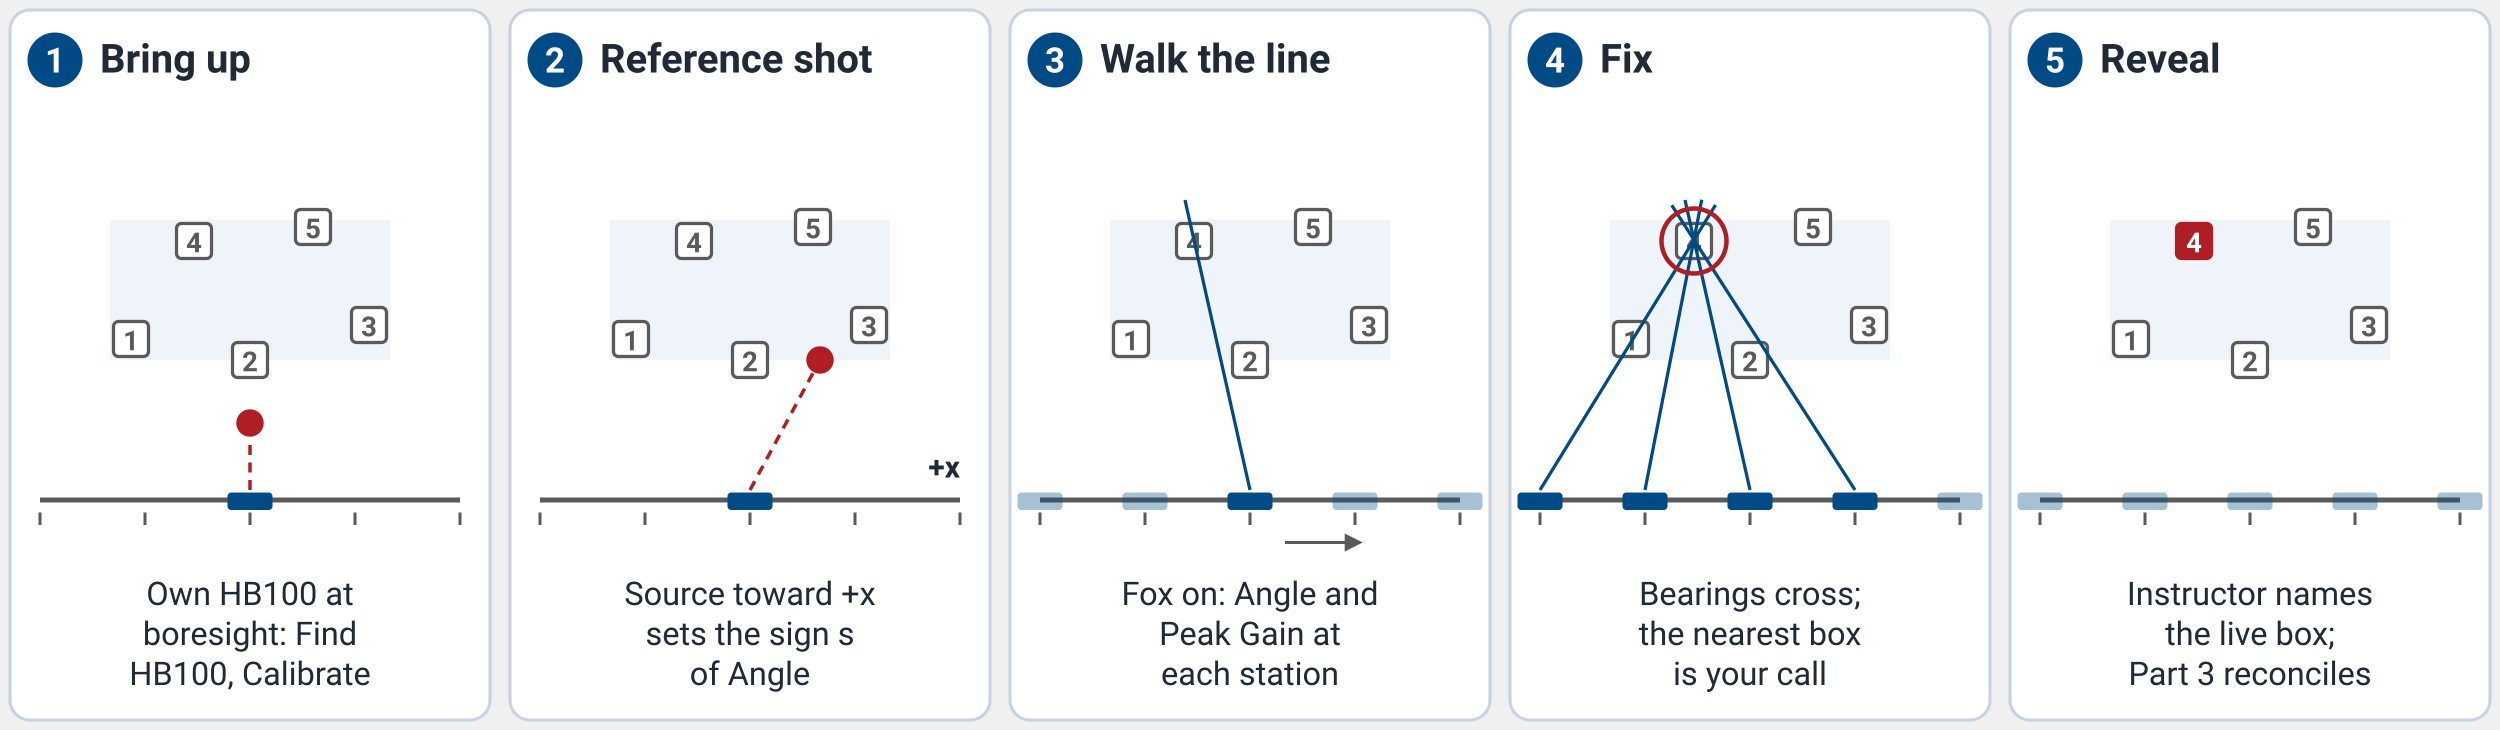
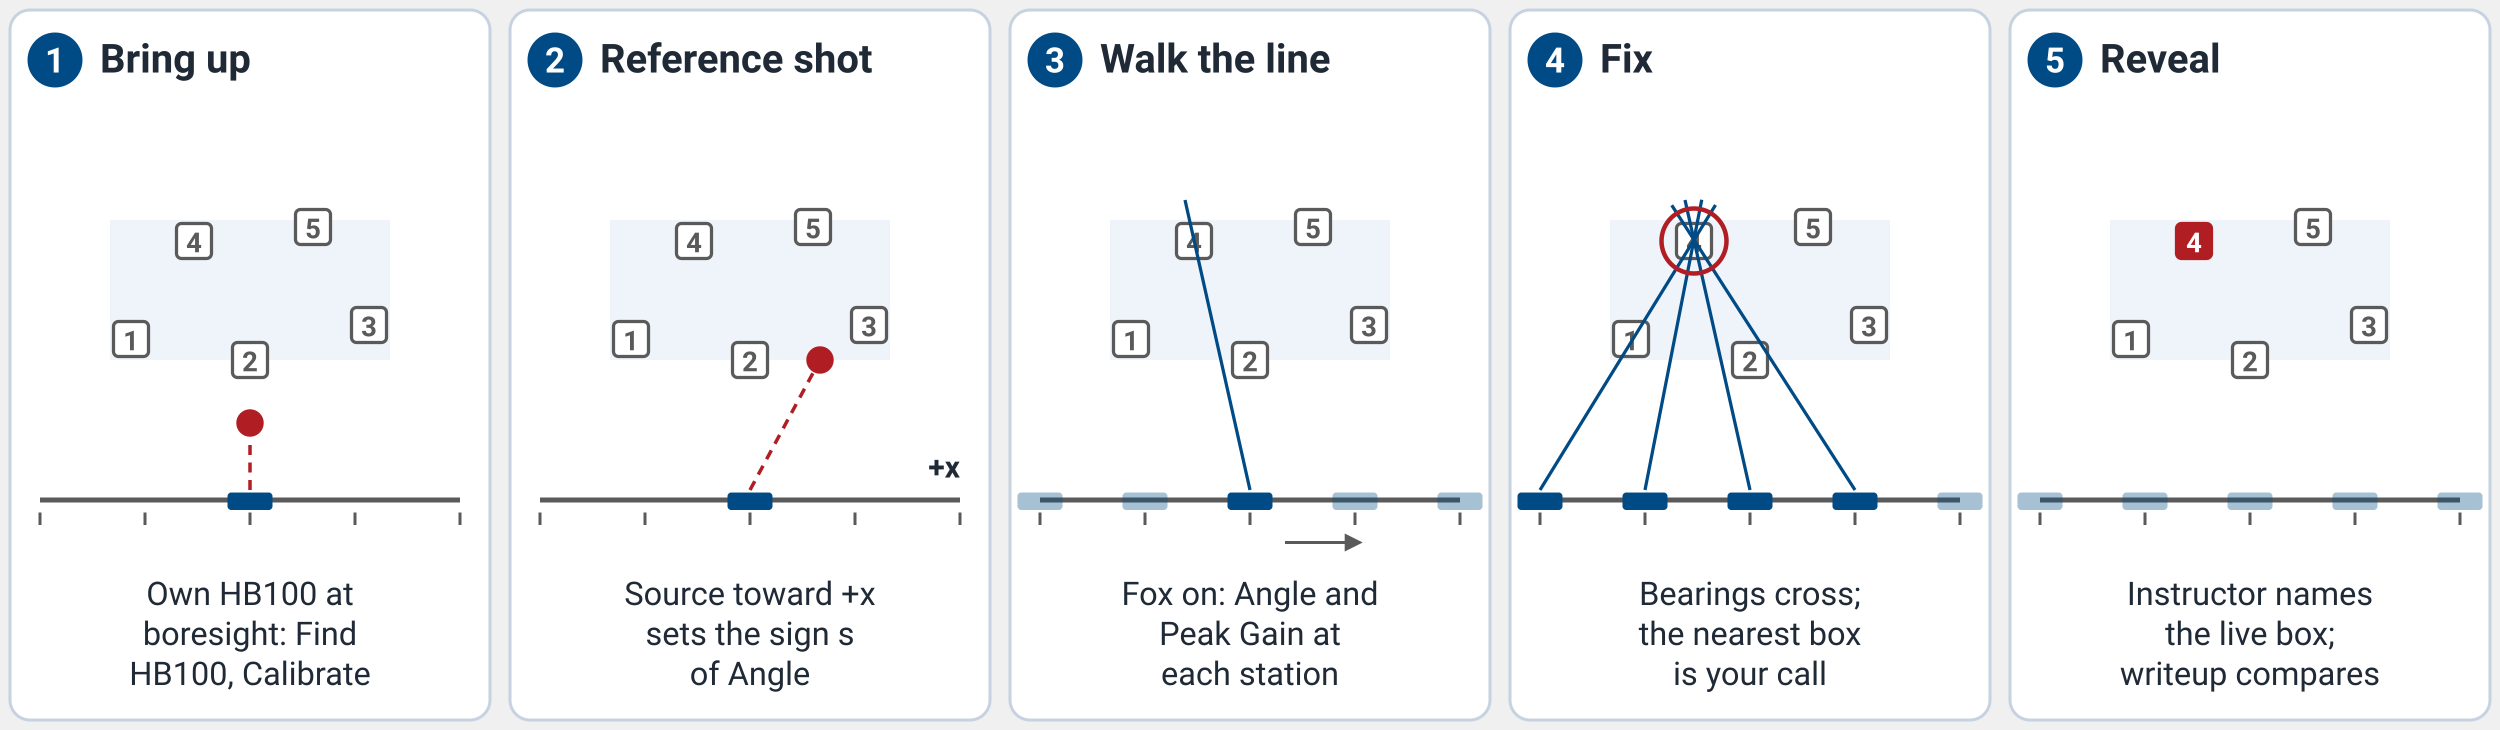
<svg xmlns="http://www.w3.org/2000/svg" font-family="'Source Sans Pro', 'Segoe UI', Roboto, Helvetica, Arial, sans-serif" viewBox="0 0 1000 292" role="img" aria-label="The L19 Lab in five steps, each a top view of the firing range: bring the kit up on your own HB100; take the reference shot toward plus x to set the sign of Angle; with the fox on, walk the station marks reading Angle and Peak Gain; the bearings cross at a box, which is your call; the instructor reveals the live box">
  <defs>
    <marker id="l19sArr" viewBox="0 0 10 10" refX="8.5" refY="5" markerWidth="6" markerHeight="6" orient="auto">
      <path d="M0 0 L10 5 L0 10 z" fill="#5a5a5a" />
    </marker>
  </defs>
  <rect x="4" y="4" width="192" height="284" rx="8" fill="#ffffff" stroke="#c7d2e0" stroke-width="1.2" />
  <circle cx="22" cy="24" r="11" fill="#004a85" />
  <text x="22" y="29" text-anchor="middle" font-size="14" font-weight="700" fill="#ffffff">1</text>
  <text x="40" y="29" font-size="16" font-weight="700" fill="#1f2a36">Bring up</text>
  <rect x="44.0" y="88.0" width="112.0" height="56.0" fill="#eef4fa" stroke="none" />
  <rect x="45.4" y="128.6" width="14" height="14" rx="2" fill="#ffffff" stroke="#5a5a5a" stroke-width="1.3" />
  <text x="52.4" y="140.1" text-anchor="middle" font-size="11" font-weight="700" fill="#5a5a5a">1</text>
  <rect x="93.0" y="137.0" width="14" height="14" rx="2" fill="#ffffff" stroke="#5a5a5a" stroke-width="1.3" />
  <text x="100.0" y="148.5" text-anchor="middle" font-size="11" font-weight="700" fill="#5a5a5a">2</text>
  <rect x="140.6" y="123.0" width="14" height="14" rx="2" fill="#ffffff" stroke="#5a5a5a" stroke-width="1.3" />
  <text x="147.6" y="134.5" text-anchor="middle" font-size="11" font-weight="700" fill="#5a5a5a">3</text>
  <rect x="70.6" y="89.4" width="14" height="14" rx="2" fill="#ffffff" stroke="#5a5a5a" stroke-width="1.3" />
  <text x="77.6" y="100.9" text-anchor="middle" font-size="11" font-weight="700" fill="#5a5a5a">4</text>
  <rect x="118.2" y="83.8" width="14" height="14" rx="2" fill="#ffffff" stroke="#5a5a5a" stroke-width="1.3" />
  <text x="125.2" y="95.3" text-anchor="middle" font-size="11" font-weight="700" fill="#5a5a5a">5</text>
  <line x1="16.0" y1="200.0" x2="184.0" y2="200.0" stroke="#5a5a5a" stroke-width="2" />
  <line x1="16.0" y1="205.0" x2="16.0" y2="210.0" stroke="#5a5a5a" stroke-width="1.2" />
  <line x1="58.0" y1="205.0" x2="58.0" y2="210.0" stroke="#5a5a5a" stroke-width="1.2" />
  <line x1="100.0" y1="205.0" x2="100.0" y2="210.0" stroke="#5a5a5a" stroke-width="1.2" />
  <line x1="142.0" y1="205.0" x2="142.0" y2="210.0" stroke="#5a5a5a" stroke-width="1.2" />
  <line x1="184.0" y1="205.0" x2="184.0" y2="210.0" stroke="#5a5a5a" stroke-width="1.2" />
  <rect x="91.0" y="197.0" width="18" height="7" rx="1.5" fill="#004a85" />
  <line x1="100.0" y1="196.0" x2="100.0" y2="175.2" stroke="#b01e24" stroke-width="1.4" stroke-dasharray="4 3" />
  <circle cx="100.0" cy="169.2" r="5.5" fill="#b01e24" />
  <text x="100.0" y="242" text-anchor="middle" font-size="13" fill="#1f2a36">Own HB100 at</text>
  <text x="100.0" y="258" text-anchor="middle" font-size="13" fill="#1f2a36">boresight: Find</text>
  <text x="100.0" y="274" text-anchor="middle" font-size="13" fill="#1f2a36">HB100, Calibrate</text>
  <rect x="204" y="4" width="192" height="284" rx="8" fill="#ffffff" stroke="#c7d2e0" stroke-width="1.2" />
  <circle cx="222" cy="24" r="11" fill="#004a85" />
  <text x="222" y="29" text-anchor="middle" font-size="14" font-weight="700" fill="#ffffff">2</text>
  <text x="240" y="29" font-size="16" font-weight="700" fill="#1f2a36">Reference shot</text>
  <rect x="244.0" y="88.0" width="112.0" height="56.0" fill="#eef4fa" stroke="none" />
  <rect x="245.4" y="128.6" width="14" height="14" rx="2" fill="#ffffff" stroke="#5a5a5a" stroke-width="1.3" />
  <text x="252.4" y="140.1" text-anchor="middle" font-size="11" font-weight="700" fill="#5a5a5a">1</text>
  <rect x="293.0" y="137.0" width="14" height="14" rx="2" fill="#ffffff" stroke="#5a5a5a" stroke-width="1.3" />
  <text x="300.0" y="148.5" text-anchor="middle" font-size="11" font-weight="700" fill="#5a5a5a">2</text>
  <rect x="340.6" y="123.0" width="14" height="14" rx="2" fill="#ffffff" stroke="#5a5a5a" stroke-width="1.3" />
  <text x="347.6" y="134.5" text-anchor="middle" font-size="11" font-weight="700" fill="#5a5a5a">3</text>
  <rect x="270.6" y="89.4" width="14" height="14" rx="2" fill="#ffffff" stroke="#5a5a5a" stroke-width="1.3" />
  <text x="277.6" y="100.9" text-anchor="middle" font-size="11" font-weight="700" fill="#5a5a5a">4</text>
  <rect x="318.2" y="83.8" width="14" height="14" rx="2" fill="#ffffff" stroke="#5a5a5a" stroke-width="1.3" />
  <text x="325.2" y="95.3" text-anchor="middle" font-size="11" font-weight="700" fill="#5a5a5a">5</text>
  <line x1="216.0" y1="200.0" x2="384.0" y2="200.0" stroke="#5a5a5a" stroke-width="2" />
  <line x1="216.0" y1="205.0" x2="216.0" y2="210.0" stroke="#5a5a5a" stroke-width="1.2" />
  <line x1="258.0" y1="205.0" x2="258.0" y2="210.0" stroke="#5a5a5a" stroke-width="1.2" />
  <line x1="300.0" y1="205.0" x2="300.0" y2="210.0" stroke="#5a5a5a" stroke-width="1.2" />
  <line x1="342.0" y1="205.0" x2="342.0" y2="210.0" stroke="#5a5a5a" stroke-width="1.2" />
  <line x1="384.0" y1="205.0" x2="384.0" y2="210.0" stroke="#5a5a5a" stroke-width="1.2" />
  <rect x="291.0" y="197.0" width="18" height="7" rx="1.5" fill="#004a85" />
  <line x1="300.0" y1="196.0" x2="328.0" y2="144.0" stroke="#b01e24" stroke-width="1.4" stroke-dasharray="4 3" />
  <circle cx="328.0" cy="144.0" r="5.5" fill="#b01e24" />
  <text x="384.0" y="191.0" text-anchor="end" font-size="12" font-weight="700" fill="#1f2a36">+x</text>
  <text x="300.0" y="242" text-anchor="middle" font-size="13" fill="#1f2a36">Source toward +x</text>
  <text x="300.0" y="258" text-anchor="middle" font-size="13" fill="#1f2a36">sets the sign s</text>
  <text x="300.0" y="274" text-anchor="middle" font-size="13" fill="#1f2a36">of Angle</text>
  <rect x="404" y="4" width="192" height="284" rx="8" fill="#ffffff" stroke="#c7d2e0" stroke-width="1.2" />
  <circle cx="422" cy="24" r="11" fill="#004a85" />
  <text x="422" y="29" text-anchor="middle" font-size="14" font-weight="700" fill="#ffffff">3</text>
  <text x="440" y="29" font-size="16" font-weight="700" fill="#1f2a36">Walk the line</text>
  <rect x="444.0" y="88.0" width="112.0" height="56.0" fill="#eef4fa" stroke="none" />
  <rect x="445.4" y="128.6" width="14" height="14" rx="2" fill="#ffffff" stroke="#5a5a5a" stroke-width="1.3" />
  <text x="452.4" y="140.1" text-anchor="middle" font-size="11" font-weight="700" fill="#5a5a5a">1</text>
  <rect x="493.0" y="137.0" width="14" height="14" rx="2" fill="#ffffff" stroke="#5a5a5a" stroke-width="1.3" />
  <text x="500.0" y="148.5" text-anchor="middle" font-size="11" font-weight="700" fill="#5a5a5a">2</text>
  <rect x="540.6" y="123.0" width="14" height="14" rx="2" fill="#ffffff" stroke="#5a5a5a" stroke-width="1.3" />
  <text x="547.6" y="134.5" text-anchor="middle" font-size="11" font-weight="700" fill="#5a5a5a">3</text>
  <rect x="470.6" y="89.4" width="14" height="14" rx="2" fill="#ffffff" stroke="#5a5a5a" stroke-width="1.3" />
  <text x="477.6" y="100.9" text-anchor="middle" font-size="11" font-weight="700" fill="#5a5a5a">4</text>
  <rect x="518.2" y="83.8" width="14" height="14" rx="2" fill="#ffffff" stroke="#5a5a5a" stroke-width="1.3" />
  <text x="525.2" y="95.3" text-anchor="middle" font-size="11" font-weight="700" fill="#5a5a5a">5</text>
  <line x1="416.0" y1="200.0" x2="584.0" y2="200.0" stroke="#5a5a5a" stroke-width="2" />
  <line x1="416.0" y1="205.0" x2="416.0" y2="210.0" stroke="#5a5a5a" stroke-width="1.2" />
  <line x1="458.0" y1="205.0" x2="458.0" y2="210.0" stroke="#5a5a5a" stroke-width="1.2" />
  <line x1="500.0" y1="205.0" x2="500.0" y2="210.0" stroke="#5a5a5a" stroke-width="1.2" />
  <line x1="542.0" y1="205.0" x2="542.0" y2="210.0" stroke="#5a5a5a" stroke-width="1.2" />
  <line x1="584.0" y1="205.0" x2="584.0" y2="210.0" stroke="#5a5a5a" stroke-width="1.2" />
  <rect x="407.0" y="197.0" width="18" height="7" rx="1.5" fill="#004a85" opacity="0.35" />
  <rect x="449.0" y="197.0" width="18" height="7" rx="1.5" fill="#004a85" opacity="0.35" />
  <rect x="491.0" y="197.0" width="18" height="7" rx="1.5" fill="#004a85" />
  <rect x="533.0" y="197.0" width="18" height="7" rx="1.5" fill="#004a85" opacity="0.35" />
  <rect x="575.0" y="197.0" width="18" height="7" rx="1.5" fill="#004a85" opacity="0.35" />
  <line x1="500.0" y1="196.0" x2="474.0" y2="80.0" stroke="#004a85" stroke-width="1.3" />
  <line x1="514.0" y1="217.0" x2="544.0" y2="217.0" stroke="#5a5a5a" stroke-width="1.2" marker-end="url(#l19sArr)" />
  <text x="500.0" y="242" text-anchor="middle" font-size="13" fill="#1f2a36">Fox on: Angle and</text>
  <text x="500.0" y="258" text-anchor="middle" font-size="13" fill="#1f2a36">Peak Gain at</text>
  <text x="500.0" y="274" text-anchor="middle" font-size="13" fill="#1f2a36">each station</text>
  <rect x="604" y="4" width="192" height="284" rx="8" fill="#ffffff" stroke="#c7d2e0" stroke-width="1.2" />
  <circle cx="622" cy="24" r="11" fill="#004a85" />
  <text x="622" y="29" text-anchor="middle" font-size="14" font-weight="700" fill="#ffffff">4</text>
  <text x="640" y="29" font-size="16" font-weight="700" fill="#1f2a36">Fix</text>
  <rect x="644.0" y="88.0" width="112.0" height="56.0" fill="#eef4fa" stroke="none" />
  <rect x="645.4" y="128.6" width="14" height="14" rx="2" fill="#ffffff" stroke="#5a5a5a" stroke-width="1.3" />
  <text x="652.4" y="140.1" text-anchor="middle" font-size="11" font-weight="700" fill="#5a5a5a">1</text>
  <rect x="693.0" y="137.0" width="14" height="14" rx="2" fill="#ffffff" stroke="#5a5a5a" stroke-width="1.3" />
  <text x="700.0" y="148.5" text-anchor="middle" font-size="11" font-weight="700" fill="#5a5a5a">2</text>
  <rect x="740.6" y="123.0" width="14" height="14" rx="2" fill="#ffffff" stroke="#5a5a5a" stroke-width="1.3" />
  <text x="747.6" y="134.5" text-anchor="middle" font-size="11" font-weight="700" fill="#5a5a5a">3</text>
  <rect x="670.6" y="89.4" width="14" height="14" rx="2" fill="#ffffff" stroke="#5a5a5a" stroke-width="1.3" />
  <text x="677.6" y="100.9" text-anchor="middle" font-size="11" font-weight="700" fill="#5a5a5a">4</text>
  <rect x="718.2" y="83.8" width="14" height="14" rx="2" fill="#ffffff" stroke="#5a5a5a" stroke-width="1.3" />
  <text x="725.2" y="95.3" text-anchor="middle" font-size="11" font-weight="700" fill="#5a5a5a">5</text>
  <line x1="616.0" y1="200.0" x2="784.0" y2="200.0" stroke="#5a5a5a" stroke-width="2" />
  <line x1="616.0" y1="205.0" x2="616.0" y2="210.0" stroke="#5a5a5a" stroke-width="1.2" />
  <line x1="658.0" y1="205.0" x2="658.0" y2="210.0" stroke="#5a5a5a" stroke-width="1.2" />
  <line x1="700.0" y1="205.0" x2="700.0" y2="210.0" stroke="#5a5a5a" stroke-width="1.2" />
  <line x1="742.0" y1="205.0" x2="742.0" y2="210.0" stroke="#5a5a5a" stroke-width="1.2" />
  <line x1="784.0" y1="205.0" x2="784.0" y2="210.0" stroke="#5a5a5a" stroke-width="1.2" />
  <rect x="607.0" y="197.0" width="18" height="7" rx="1.5" fill="#004a85" />
  <rect x="649.0" y="197.0" width="18" height="7" rx="1.5" fill="#004a85" />
  <rect x="691.0" y="197.0" width="18" height="7" rx="1.5" fill="#004a85" />
  <rect x="733.0" y="197.0" width="18" height="7" rx="1.5" fill="#004a85" />
  <rect x="775.0" y="197.0" width="18" height="7" rx="1.5" fill="#004a85" opacity="0.35" />
  <line x1="616.0" y1="196.0" x2="686.2" y2="82.0" stroke="#004a85" stroke-width="1.3" />
  <line x1="658.0" y1="196.0" x2="680.7" y2="79.9" stroke="#004a85" stroke-width="1.3" />
  <line x1="700.0" y1="196.0" x2="674.0" y2="80.0" stroke="#004a85" stroke-width="1.3" />
  <line x1="742.0" y1="196.0" x2="668.7" y2="82.1" stroke="#004a85" stroke-width="1.3" />
  <circle cx="677.6" cy="96.4" r="13" fill="none" stroke="#b01e24" stroke-width="1.8" />
  <text x="700.0" y="242" text-anchor="middle" font-size="13" fill="#1f2a36">Bearings cross;</text>
  <text x="700.0" y="258" text-anchor="middle" font-size="13" fill="#1f2a36">the nearest box</text>
  <text x="700.0" y="274" text-anchor="middle" font-size="13" fill="#1f2a36">is your call</text>
  <rect x="804" y="4" width="192" height="284" rx="8" fill="#ffffff" stroke="#c7d2e0" stroke-width="1.2" />
  <circle cx="822" cy="24" r="11" fill="#004a85" />
  <text x="822" y="29" text-anchor="middle" font-size="14" font-weight="700" fill="#ffffff">5</text>
  <text x="840" y="29" font-size="16" font-weight="700" fill="#1f2a36">Reveal</text>
  <rect x="844.0" y="88.0" width="112.0" height="56.0" fill="#eef4fa" stroke="none" />
  <rect x="845.4" y="128.6" width="14" height="14" rx="2" fill="#ffffff" stroke="#5a5a5a" stroke-width="1.3" />
  <text x="852.4" y="140.1" text-anchor="middle" font-size="11" font-weight="700" fill="#5a5a5a">1</text>
  <rect x="893.0" y="137.0" width="14" height="14" rx="2" fill="#ffffff" stroke="#5a5a5a" stroke-width="1.3" />
  <text x="900.0" y="148.5" text-anchor="middle" font-size="11" font-weight="700" fill="#5a5a5a">2</text>
  <rect x="940.6" y="123.0" width="14" height="14" rx="2" fill="#ffffff" stroke="#5a5a5a" stroke-width="1.3" />
  <text x="947.6" y="134.5" text-anchor="middle" font-size="11" font-weight="700" fill="#5a5a5a">3</text>
  <rect x="870.6" y="89.4" width="14" height="14" rx="2" fill="#b01e24" stroke="#b01e24" stroke-width="1.3" />
  <text x="877.6" y="100.9" text-anchor="middle" font-size="11" font-weight="700" fill="#ffffff">4</text>
  <rect x="918.2" y="83.8" width="14" height="14" rx="2" fill="#ffffff" stroke="#5a5a5a" stroke-width="1.3" />
  <text x="925.2" y="95.3" text-anchor="middle" font-size="11" font-weight="700" fill="#5a5a5a">5</text>
  <line x1="816.0" y1="200.0" x2="984.0" y2="200.0" stroke="#5a5a5a" stroke-width="2" />
  <line x1="816.0" y1="205.0" x2="816.0" y2="210.0" stroke="#5a5a5a" stroke-width="1.2" />
  <line x1="858.0" y1="205.0" x2="858.0" y2="210.0" stroke="#5a5a5a" stroke-width="1.2" />
  <line x1="900.0" y1="205.0" x2="900.0" y2="210.0" stroke="#5a5a5a" stroke-width="1.2" />
  <line x1="942.0" y1="205.0" x2="942.0" y2="210.0" stroke="#5a5a5a" stroke-width="1.2" />
  <line x1="984.0" y1="205.0" x2="984.0" y2="210.0" stroke="#5a5a5a" stroke-width="1.2" />
  <rect x="807.0" y="197.0" width="18" height="7" rx="1.5" fill="#004a85" opacity="0.35" />
  <rect x="849.0" y="197.0" width="18" height="7" rx="1.5" fill="#004a85" opacity="0.35" />
  <rect x="891.0" y="197.0" width="18" height="7" rx="1.5" fill="#004a85" opacity="0.35" />
  <rect x="933.0" y="197.0" width="18" height="7" rx="1.5" fill="#004a85" opacity="0.35" />
  <rect x="975.0" y="197.0" width="18" height="7" rx="1.5" fill="#004a85" opacity="0.35" />
  <text x="900.0" y="242" text-anchor="middle" font-size="13" fill="#1f2a36">Instructor names</text>
  <text x="900.0" y="258" text-anchor="middle" font-size="13" fill="#1f2a36">the live box;</text>
-   <text x="900.0" y="274" text-anchor="middle" font-size="13" fill="#1f2a36">Part 3 reconciles</text>
+   <text x="900.0" y="274" text-anchor="middle" font-size="13" fill="#1f2a36">writeup compares</text>
</svg>
